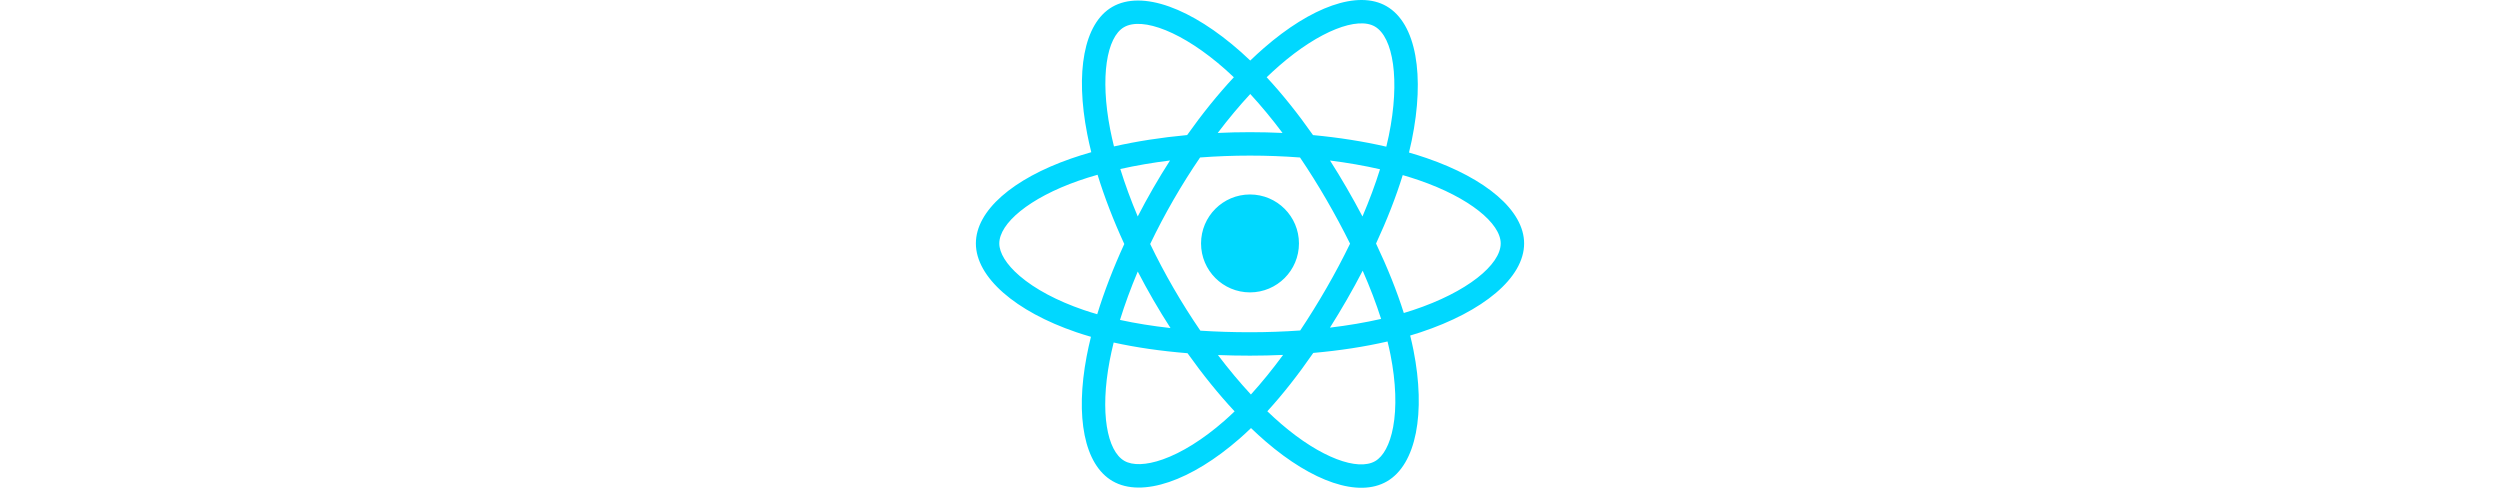
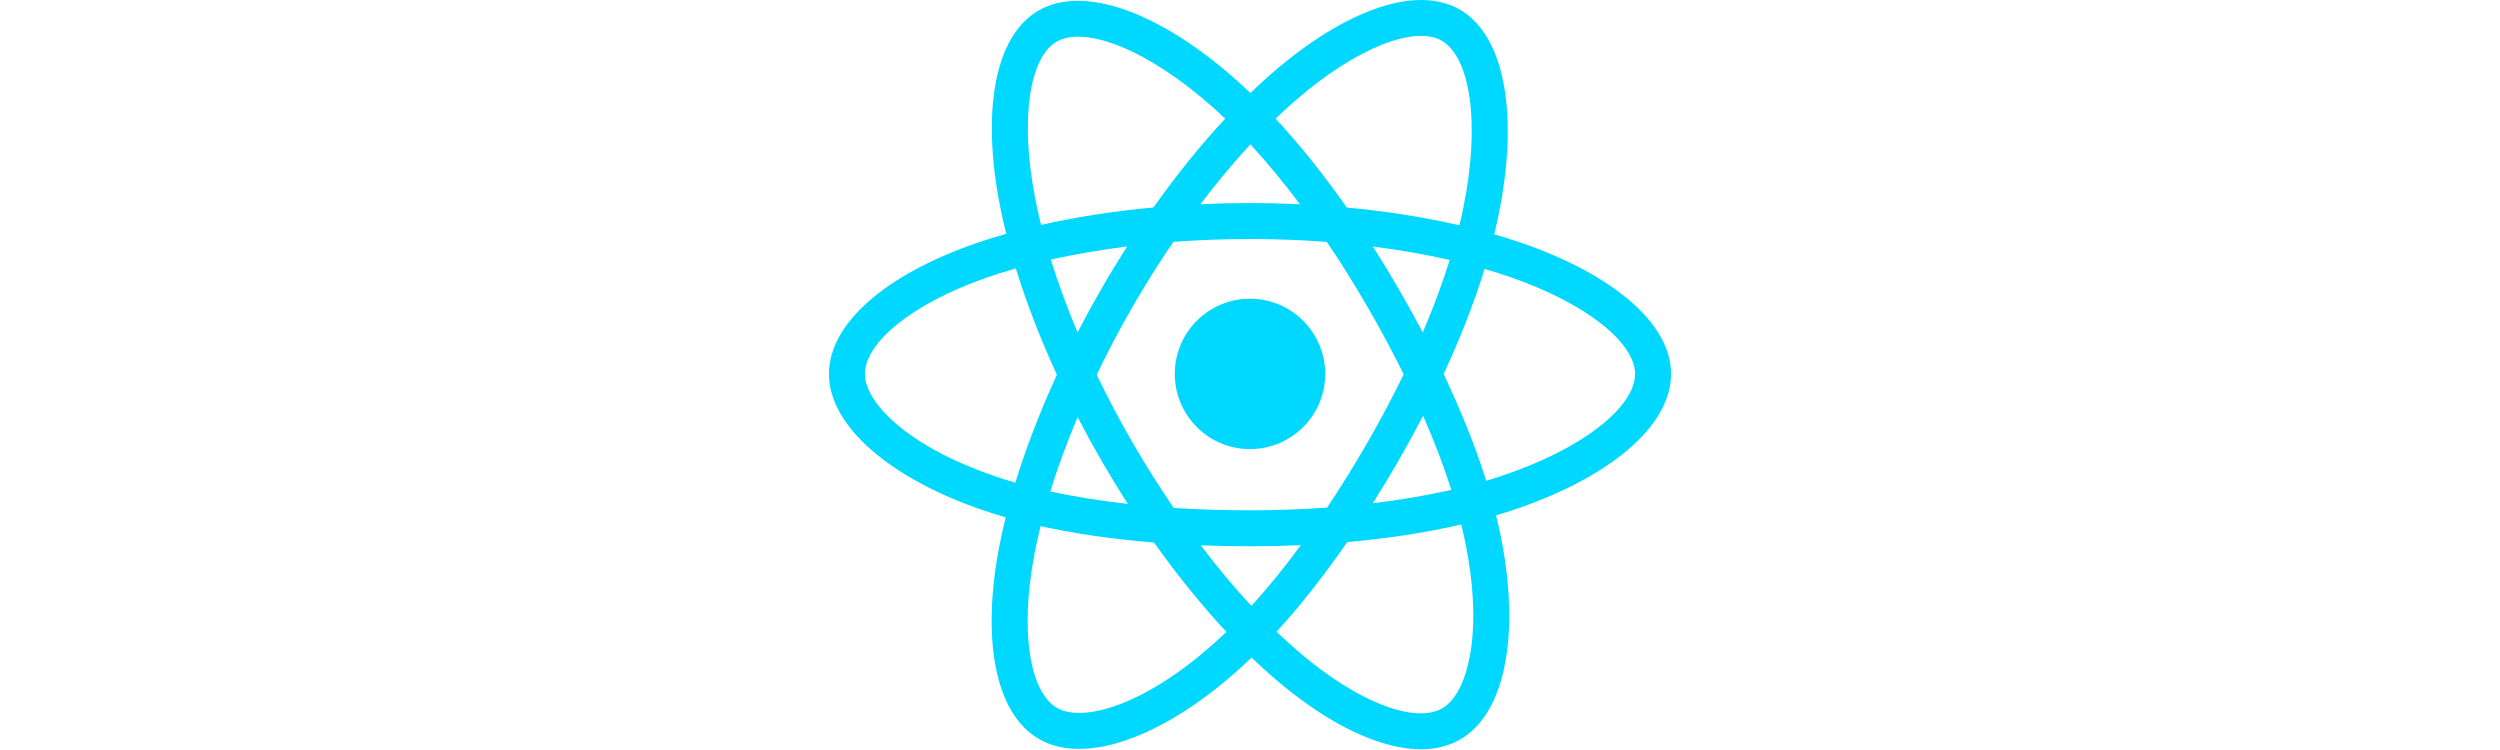
- <svg xmlns="http://www.w3.org/2000/svg" width="256px" height="50px" viewBox="0 0 256 228" version="1.1" preserveAspectRatio="xMidYMid">
+ <svg xmlns="http://www.w3.org/2000/svg" width="100" height="30px" viewBox="0 0 256 228" version="1.1" preserveAspectRatio="xMidYMid">
  <g>
    <path d="M210.483,73.824 C207.828,72.91 205.076,72.045 202.242,71.227 C202.708,69.326 203.136,67.45 203.516,65.606 C209.754,35.325 205.675,10.93 191.747,2.898 C178.392,-4.803 156.551,3.227 134.493,22.424 C132.372,24.27 130.245,26.224 128.118,28.272 C126.702,26.917 125.287,25.608 123.877,24.355 C100.759,3.829 77.587,-4.822 63.673,3.233 C50.33,10.957 46.379,33.89 51.995,62.588 C52.537,65.36 53.171,68.191 53.887,71.069 C50.608,72 47.442,72.992 44.413,74.048 C17.309,83.497 0,98.307 0,113.668 C0,129.533 18.582,145.446 46.812,155.095 C49.039,155.857 51.351,156.577 53.733,157.26 C52.96,160.373 52.288,163.423 51.723,166.398 C46.369,194.598 50.55,216.989 63.857,224.664 C77.601,232.59 100.669,224.443 123.13,204.809 C124.906,203.257 126.687,201.611 128.472,199.886 C130.786,202.114 133.095,204.222 135.393,206.2 C157.15,224.922 178.638,232.482 191.932,224.786 C205.663,216.837 210.126,192.783 204.332,163.518 C203.89,161.283 203.375,159 202.797,156.676 C204.417,156.197 206.007,155.702 207.557,155.188 C236.905,145.465 256,129.745 256,113.668 C256,98.251 238.132,83.342 210.483,73.824 L210.483,73.824 Z M204.118,144.808 C202.718,145.271 201.282,145.719 199.818,146.153 C196.578,135.896 192.206,124.99 186.855,113.721 C191.961,102.721 196.165,91.954 199.314,81.764 C201.933,82.522 204.474,83.321 206.924,84.164 C230.613,92.32 245.064,104.377 245.064,113.668 C245.064,123.564 229.458,136.411 204.118,144.808 L204.118,144.808 Z M193.604,165.642 C196.166,178.583 196.531,190.283 194.835,199.429 C193.31,207.648 190.244,213.127 186.452,215.322 C178.385,219.991 161.132,213.921 142.525,197.91 C140.392,196.074 138.244,194.115 136.088,192.04 C143.302,184.151 150.511,174.98 157.547,164.794 C169.923,163.696 181.615,161.9 192.218,159.449 C192.74,161.556 193.204,163.622 193.604,165.642 L193.604,165.642 Z M87.276,214.515 C79.394,217.298 73.116,217.378 69.321,215.19 C61.246,210.533 57.889,192.554 62.468,168.438 C62.993,165.676 63.617,162.839 64.337,159.939 C74.823,162.258 86.43,163.927 98.835,164.933 C105.919,174.9 113.336,184.061 120.811,192.083 C119.178,193.659 117.551,195.16 115.934,196.575 C106.001,205.257 96.048,211.417 87.276,214.515 L87.276,214.515 Z M50.349,144.747 C37.866,140.48 27.557,134.935 20.491,128.884 C14.141,123.447 10.936,118.048 10.936,113.668 C10.936,104.346 24.833,92.456 48.012,84.375 C50.825,83.394 53.769,82.47 56.824,81.602 C60.028,92.022 64.23,102.917 69.301,113.934 C64.164,125.115 59.902,136.183 56.667,146.726 C54.489,146.099 52.379,145.44 50.349,144.747 L50.349,144.747 Z M62.727,60.488 C57.916,35.9 61.111,17.353 69.152,12.698 C77.716,7.74 96.654,14.809 116.615,32.533 C117.891,33.666 119.172,34.851 120.456,36.078 C113.018,44.065 105.669,53.157 98.648,63.066 C86.608,64.182 75.083,65.974 64.487,68.375 C63.821,65.695 63.231,63.062 62.727,60.488 L62.727,60.488 Z M173.154,87.755 C170.621,83.38 168.02,79.108 165.369,74.952 C173.537,75.985 181.363,77.356 188.712,79.033 C186.506,86.104 183.756,93.497 180.519,101.077 C178.196,96.668 175.74,92.223 173.154,87.755 L173.154,87.755 Z M128.122,43.894 C133.166,49.359 138.218,55.46 143.187,62.08 C138.18,61.844 133.111,61.721 128,61.721 C122.937,61.721 117.906,61.841 112.93,62.074 C117.904,55.515 122.999,49.422 128.122,43.894 L128.122,43.894 Z M82.802,87.831 C80.272,92.218 77.861,96.639 75.575,101.069 C72.391,93.516 69.666,86.089 67.441,78.917 C74.745,77.283 82.534,75.946 90.65,74.933 C87.961,79.127 85.339,83.43 82.802,87.83 L82.802,87.831 L82.802,87.831 Z M90.883,153.183 C82.498,152.247 74.592,150.98 67.29,149.39 C69.551,142.091 72.335,134.505 75.588,126.79 C77.879,131.216 80.299,135.638 82.845,140.036 L82.846,140.036 C85.439,144.515 88.126,148.904 90.883,153.183 L90.883,153.183 Z M128.425,184.213 C123.241,178.621 118.071,172.434 113.022,165.78 C117.924,165.972 122.921,166.071 128,166.071 C133.218,166.071 138.376,165.953 143.453,165.727 C138.468,172.501 133.435,178.697 128.425,184.213 L128.425,184.213 Z M180.623,126.396 C184.045,134.195 186.929,141.741 189.219,148.916 C181.797,150.61 173.783,151.974 165.339,152.987 C167.997,148.776 170.62,144.43 173.198,139.961 C175.805,135.438 178.282,130.909 180.623,126.396 L180.623,126.396 Z M163.725,134.497 C159.723,141.436 155.614,148.059 151.444,154.312 C143.847,154.855 135.999,155.135 128,155.135 C120.033,155.135 112.284,154.887 104.822,154.403 C100.483,148.068 96.285,141.425 92.309,134.557 L92.31,134.557 C88.344,127.707 84.694,120.799 81.387,113.93 C84.693,107.046 88.334,100.13 92.277,93.293 L92.276,93.294 C96.229,86.439 100.39,79.828 104.689,73.533 C112.302,72.957 120.11,72.657 128,72.657 L128,72.657 C135.926,72.657 143.743,72.96 151.354,73.54 C155.587,79.789 159.72,86.378 163.689,93.235 C167.703,100.169 171.39,107.038 174.725,113.775 C171.4,120.628 167.721,127.567 163.725,134.497 L163.725,134.497 Z M186.285,12.373 C194.857,17.317 198.191,37.254 192.805,63.399 C192.461,65.067 192.075,66.766 191.654,68.488 C181.033,66.037 169.5,64.214 157.425,63.081 C150.391,53.064 143.102,43.957 135.785,36.073 C137.752,34.181 139.716,32.376 141.673,30.673 C160.572,14.226 178.237,7.732 186.285,12.373 L186.285,12.373 Z M128,90.808 C140.625,90.808 150.86,101.043 150.86,113.668 C150.86,126.293 140.625,136.528 128,136.528 C115.375,136.528 105.14,126.293 105.14,113.668 C105.14,101.043 115.375,90.808 128,90.808 L128,90.808 Z" fill="#00D8FF" />
  </g>
</svg>
